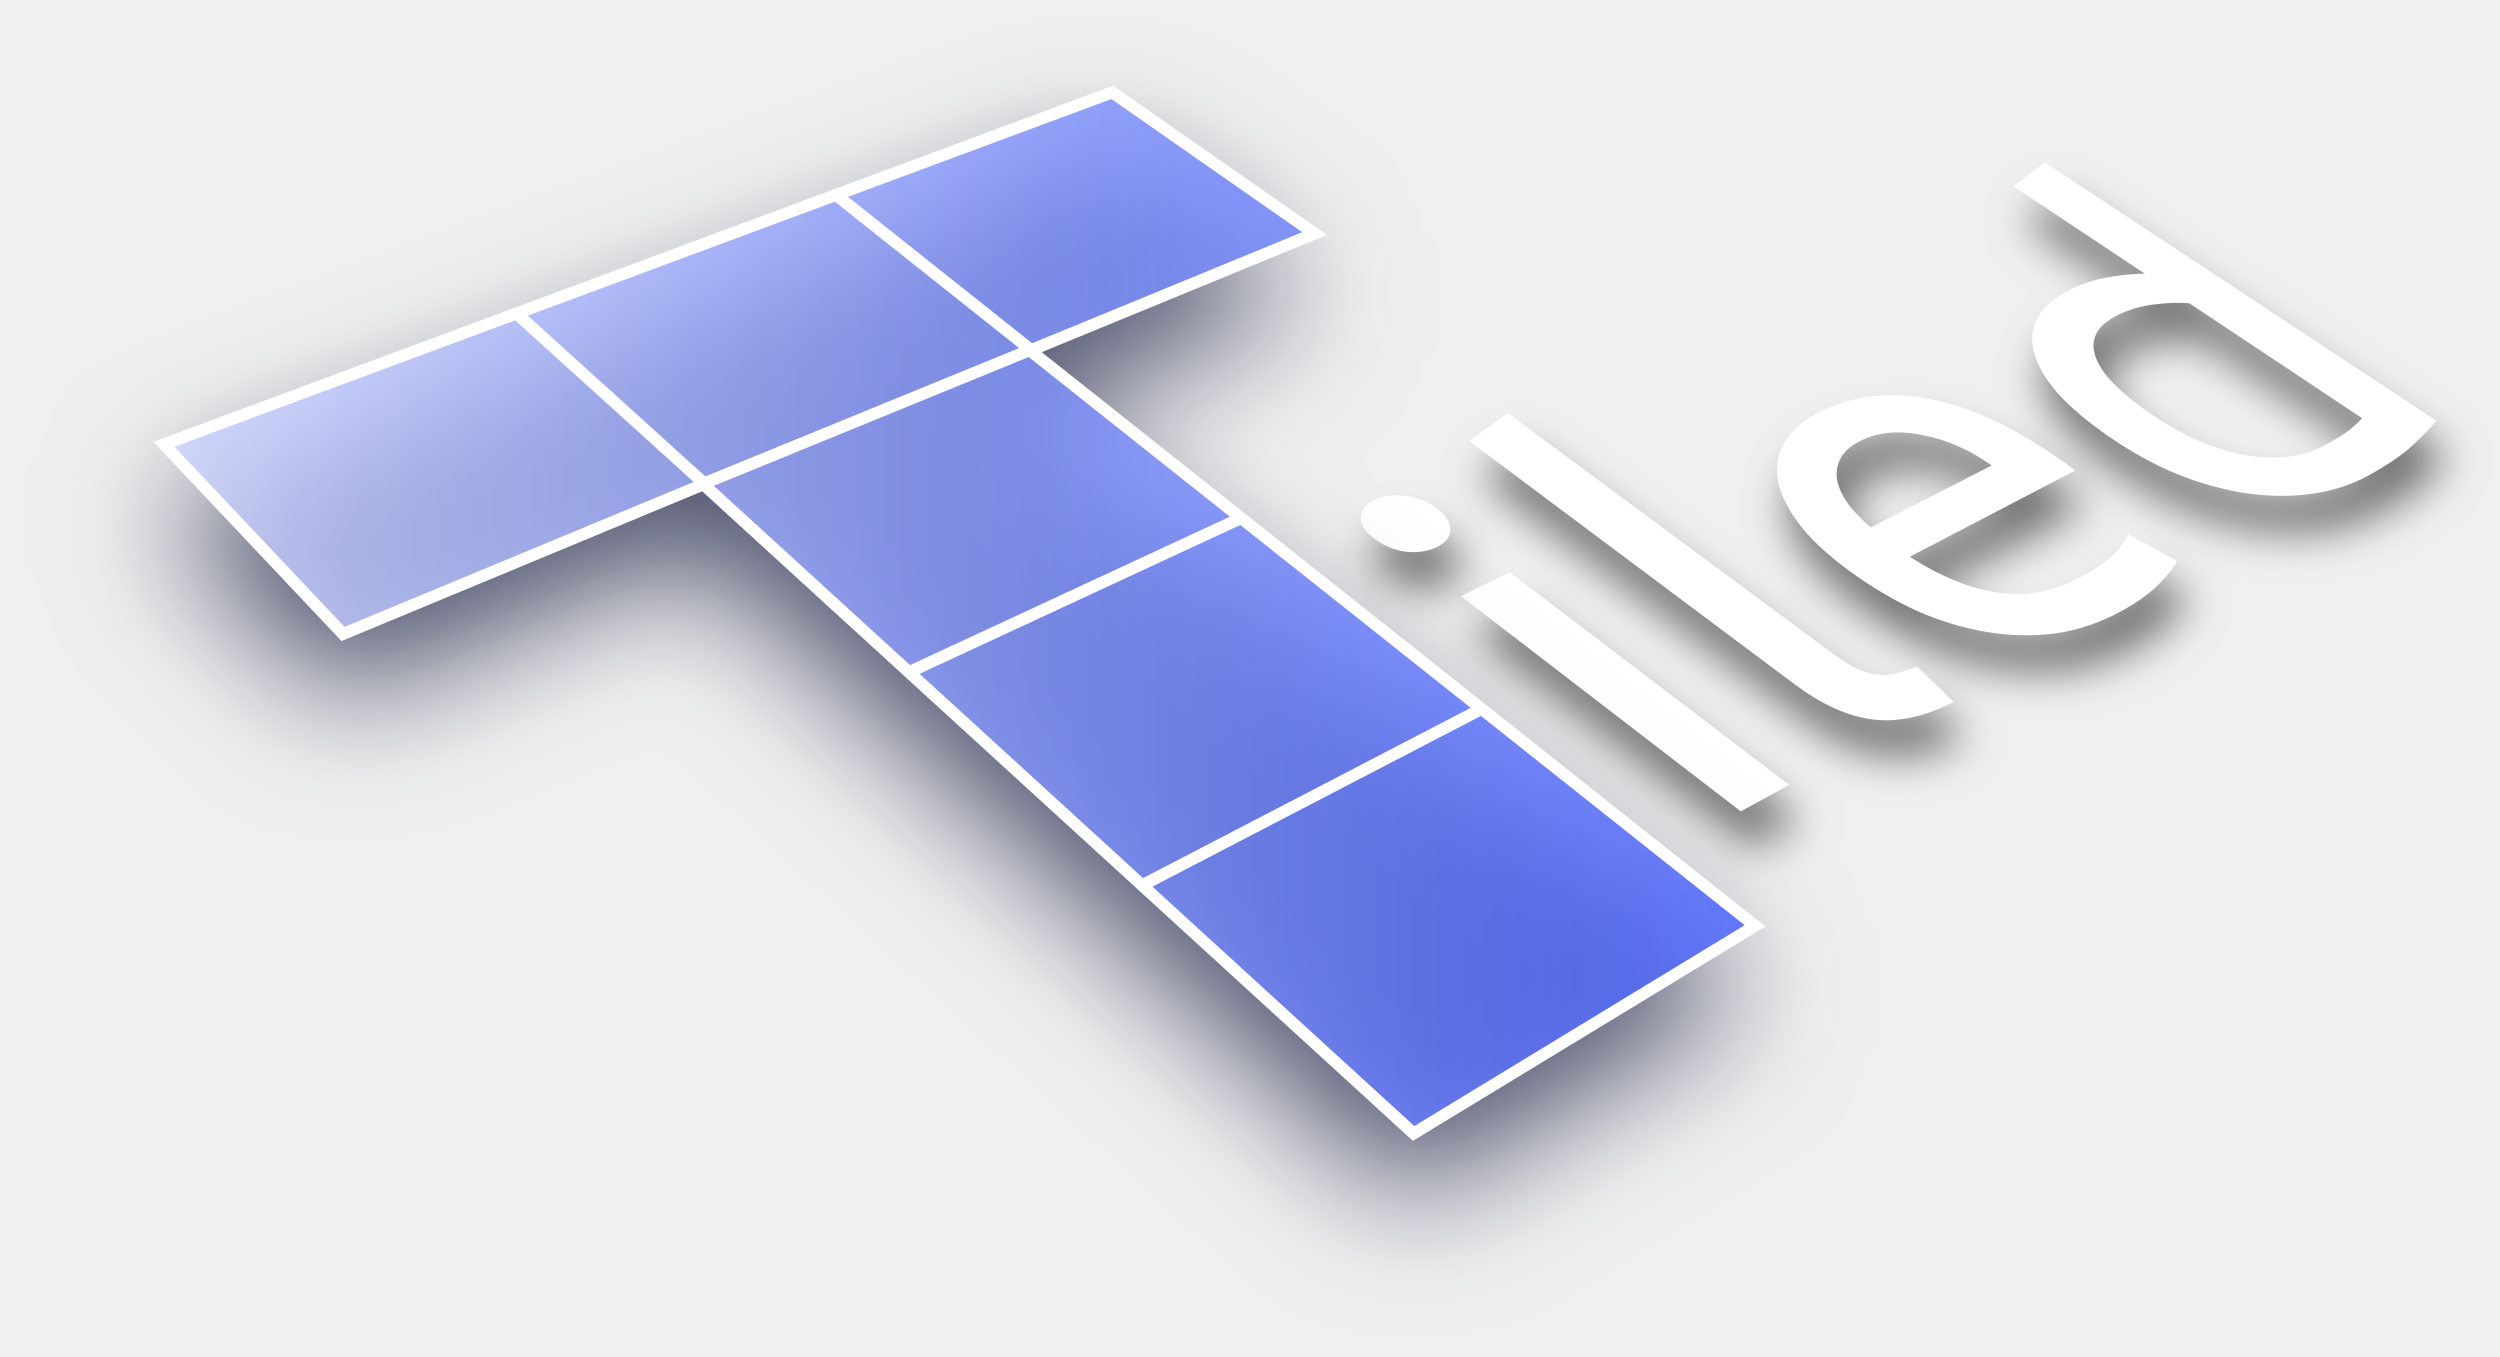
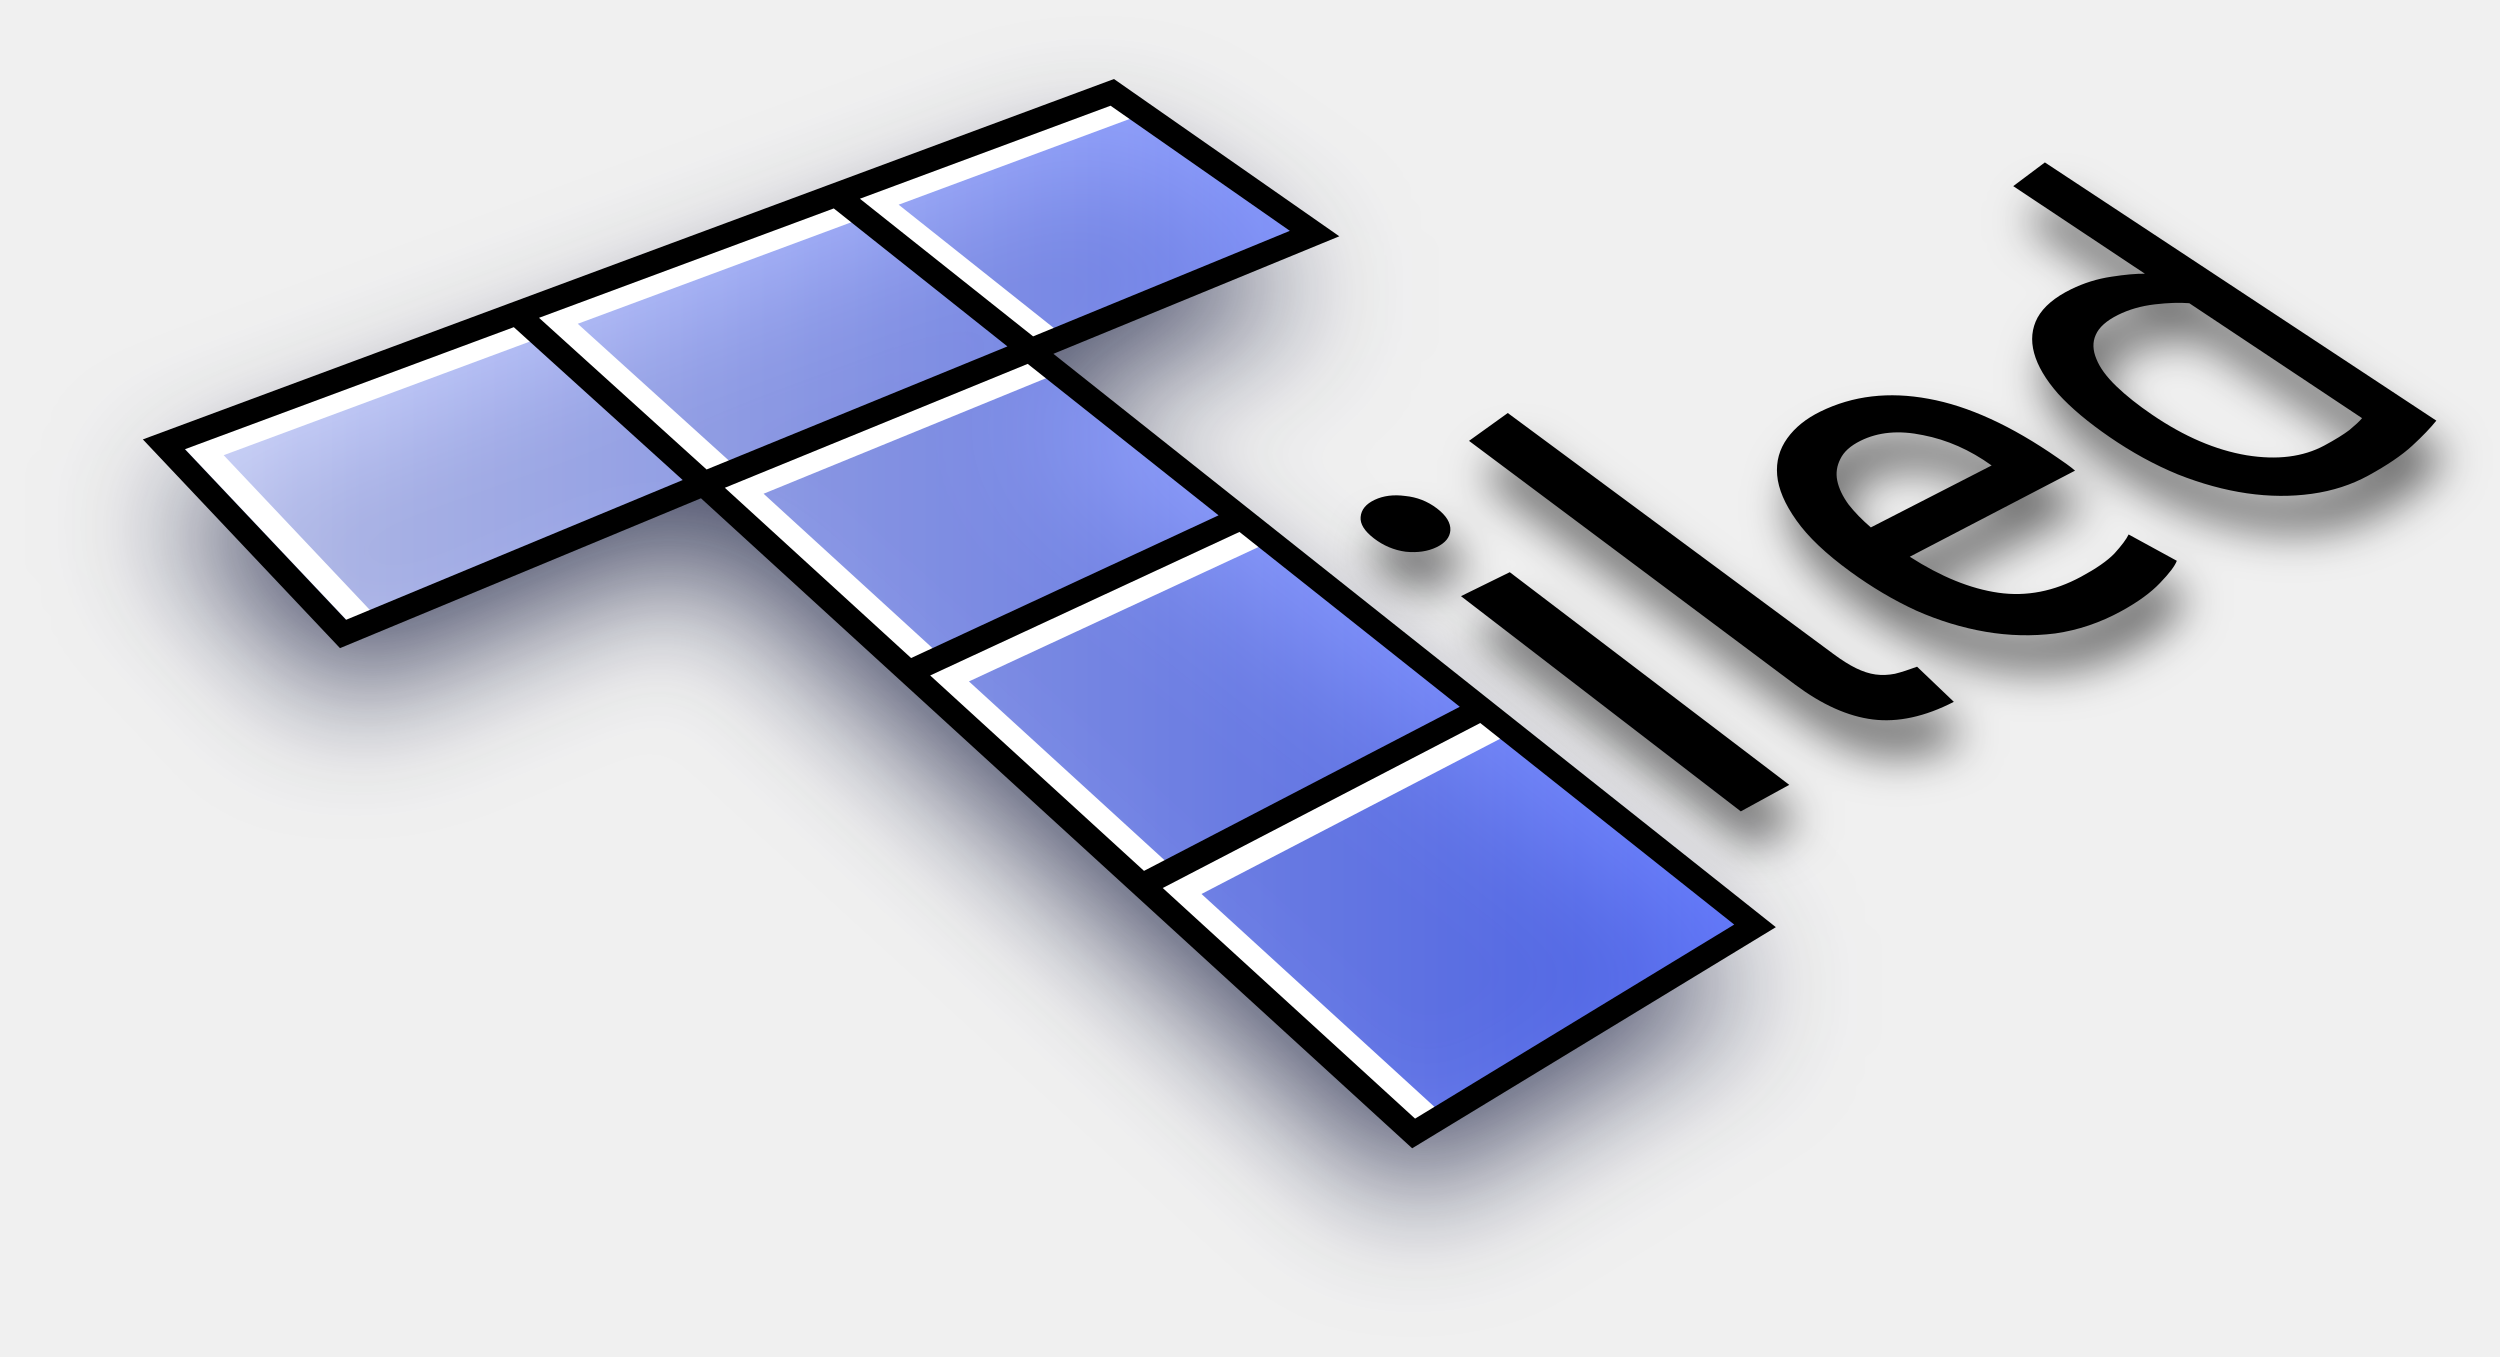
<svg xmlns="http://www.w3.org/2000/svg" xmlns:xlink="http://www.w3.org/1999/xlink" width="419.404" height="227.646" id="svg4288" version="1.1">
  <defs id="defs4290">
    <linearGradient y2="122.362" x2="301.226" y1="122.362" x1="34.293" gradientTransform="translate(158.5,399)" gradientUnits="userSpaceOnUse" id="linearGradient3882" xlink:href="#linearGradient4735" />
    <linearGradient id="linearGradient4735">
      <stop style="stop-color:#cdd5ff;stop-opacity:1;" offset="0" id="stop4737" />
      <stop style="stop-color:#445fff;stop-opacity:1;" offset="1" id="stop4739" />
    </linearGradient>
    <filter color-interpolation-filters="sRGB" height="1.303" y="-0.152" width="1.199" x="-0.099" id="filter3831">
      <feGaussianBlur id="feGaussianBlur3833" stdDeviation="11.04" />
    </filter>
    <filter id="filter5558-7" color-interpolation-filters="sRGB">
      <feGaussianBlur id="feGaussianBlur5560-7" stdDeviation="3.617" />
    </filter>
    <linearGradient y2="122.362" x2="301.226" y1="122.362" x1="34.293" gradientTransform="translate(170.5383,664.823)" gradientUnits="userSpaceOnUse" id="linearGradient3882-6" xlink:href="#linearGradient3770" />
    <linearGradient id="linearGradient3770">
      <stop id="stop3772" offset="0" style="stop-color:#e6e6e6;stop-opacity:1;" />
      <stop id="stop3774" offset="1" style="stop-color:#a1a1a1;stop-opacity:1;" />
    </linearGradient>
    <filter color-interpolation-filters="sRGB" height="1.303" y="-0.152" width="1.199" x="-0.099" id="filter3831-7">
      <feGaussianBlur id="feGaussianBlur3833-1" stdDeviation="11.04" />
    </filter>
+     <linearGradient y2="122.362" x2="301.226" y1="122.362" x1="34.293" gradientTransform="translate(705.6145,380.823)" gradientUnits="userSpaceOnUse" id="linearGradient3882-62" xlink:href="#linearGradient4735" />
+     <filter style="color-interpolation-filters:sRGB" height="1.303" y="-0.152" width="1.199" x="-0.099" id="filter3831-2">
+       <feGaussianBlur id="feGaussianBlur3833-7" stdDeviation="11.04" />
+     </filter>
+     <filter style="color-interpolation-filters:sRGB" id="filter5558-7-0">
+       <feGaussianBlur id="feGaussianBlur5560-7-9" stdDeviation="3.617" />
+     </filter>
+     <linearGradient xlink:href="#linearGradient4735" id="linearGradient936" gradientUnits="userSpaceOnUse" gradientTransform="translate(607.6145,380.823)" x1="34.293" y1="122.362" x2="301.226" y2="122.362" />
  </defs>
  <g id="layer1" transform="translate(-165.2979,-418.5392)">
    <path style="opacity:0;fill:none;stroke:#cfc7c7;stroke-width:0.813px;stroke-linecap:butt;stroke-linejoin:miter;stroke-opacity:1" d="m 457.214,556.172 -69.953,-53.887 121.089,-56.501 68.111,44.93 z" id="path5271-9" />
    <path id="path5536-4" d="m 420.248,493.827 c 0,0 -6.505,4.672 -6.505,4.672 0,0 54.684,40.878 54.684,40.878 4.529,3.386 8.892,5.342 13.069,5.861 4.175,0.519 8.73,-0.457 13.58,-2.958 0,0 -6.166,-5.893 -6.166,-5.893 -1.388,0.514 -2.64,0.922 -3.71,1.186 -1.133,0.219 -2.203,0.26 -3.251,0.12 -1.049,-0.14 -2.173,-0.51 -3.311,-1.07 -1.137,-0.559 -2.377,-1.345 -3.776,-2.38 0,0 -54.614,-40.414 -54.614,-40.414 0,0 0,0 0,0 m 90.103,-42.042 c 0,0 -5.31,3.978 -5.31,3.978 0,0 22.087,14.693 22.087,14.693 -1.433,-0.018 -3.298,0.142 -5.65,0.508 -2.309,0.343 -4.561,1.037 -6.733,2.101 -2.716,1.331 -4.606,2.918 -5.621,4.75 -0.971,1.819 -1.163,3.799 -0.58,5.949 0.587,2.163 1.926,4.44 4.035,6.837 2.171,2.386 5.062,4.801 8.598,7.235 3.732,2.569 7.533,4.66 11.475,6.285 3.942,1.562 7.812,2.625 11.596,3.174 3.783,0.549 7.403,0.568 10.883,0.085 3.468,-0.482 6.647,-1.507 9.504,-3.075 3.075,-1.688 5.537,-3.336 7.33,-4.982 1.783,-1.636 3.121,-3.051 4.056,-4.217 0,0 -65.671,-43.321 -65.671,-43.321 0,0 0,0 0,0 m -112.433,56.604 c -1.467,0.69 -2.257,1.647 -2.359,2.883 -0.1,1.17 0.635,2.353 2.223,3.576 1.592,1.227 3.383,1.986 5.357,2.251 1.975,0.193 3.699,-0.059 5.165,-0.766 1.462,-0.705 2.233,-1.652 2.308,-2.824 0.076,-1.24 -0.674,-2.482 -2.265,-3.691 -1.587,-1.205 -3.359,-1.883 -5.309,-2.076 -1.949,-0.263 -3.656,-0.042 -5.12,0.646 0,0 0,0 0,0 m 74.746,-14.793 c -2.369,1.161 -4.223,2.65 -5.53,4.471 -1.314,1.832 -1.892,3.881 -1.695,6.181 0.198,2.315 1.273,4.843 3.237,7.601 1.919,2.733 4.95,5.608 9.058,8.598 3.533,2.572 7.194,4.753 11.028,6.523 3.838,1.702 7.741,2.888 11.657,3.558 3.916,0.671 7.786,0.765 11.67,0.28 3.862,-0.556 7.563,-1.812 11.093,-3.75 2.785,-1.529 4.935,-3.093 6.466,-4.7 1.573,-1.627 2.527,-2.885 2.836,-3.739 0,0 -8.083,-4.418 -8.083,-4.418 -0.378,0.802 -1.183,1.864 -2.371,3.181 -1.203,1.252 -3.085,2.549 -5.614,3.913 -4.523,2.44 -9.13,3.355 -13.848,2.684 -4.72,-0.672 -9.699,-2.707 -14.882,-6.042 0,0 27.726,-14.444 27.726,-14.444 -0.425,-0.357 -0.874,-0.728 -1.408,-1.099 -0.592,-0.412 -1.071,-0.745 -1.426,-0.992 -7.88,-5.478 -15.107,-8.762 -21.725,-9.96 -6.675,-1.238 -12.701,-0.537 -18.188,2.152 0,0 6e-5,-2e-5 6e-5,-2e-5 m -60.272,30.956 c 0,0 46.945,36.106 46.945,36.106 0,0 8.128,-4.45 8.128,-4.45 0,0 -46.886,-35.677 -46.886,-35.677 0,0 -8.187,4.022 -8.187,4.022 0,0 0,0 0,0 m 67.001,-26.052 c 2.982,-1.485 6.467,-1.811 10.507,-0.963 4.034,0.782 7.867,2.466 11.518,5.091 0,0 -20.261,10.391 -20.261,10.391 -1.436,-1.232 -2.697,-2.507 -3.747,-3.853 -0.993,-1.368 -1.628,-2.697 -1.891,-3.992 -0.263,-1.29 -0.06,-2.492 0.514,-3.626 0.566,-1.198 1.679,-2.211 3.361,-3.048 0,0 0,0 0,0 m 43.225,-21.129 c 1.828,-0.911 3.902,-1.507 6.177,-1.772 2.27,-0.264 4.173,-0.321 5.783,-0.189 0,0 28.983,19.28 28.983,19.28 -0.417,0.513 -1.128,1.165 -2.112,1.985 -1,0.757 -2.392,1.621 -4.197,2.594 -3.582,1.932 -7.933,2.478 -13.055,1.648 -5.183,-0.871 -10.461,-3.126 -15.848,-6.799 -2.354,-1.605 -4.38,-3.204 -6.034,-4.8 -1.648,-1.59 -2.742,-3.095 -3.31,-4.526 -0.623,-1.465 -0.685,-2.833 -0.128,-4.061 0.547,-1.287 1.81,-2.397 3.741,-3.36 0,0 0,0 0,0" style="font-size:72px;font-style:normal;font-variant:normal;font-weight:normal;font-stretch:normal;line-height:125%;letter-spacing:0px;word-spacing:0px;opacity:0.549;fill:#000000;fill-opacity:1;stroke:none;filter:url(#filter5558-7);font-family:Ubuntu;-inkscape-font-specification:Ubuntu" />
-     <path style="font-size:72px;font-style:normal;font-variant:normal;font-weight:normal;font-stretch:normal;line-height:125%;letter-spacing:0px;word-spacing:0px;fill:#ffffff;fill-opacity:1;stroke:none;font-family:Ubuntu;-inkscape-font-specification:Ubuntu" d="m 418.248,487.827 c 0,0 -6.505,4.672 -6.505,4.672 0,0 54.684,40.878 54.684,40.878 4.529,3.386 8.892,5.342 13.069,5.861 4.175,0.519 8.73,-0.457 13.58,-2.958 0,0 -6.166,-5.893 -6.166,-5.893 -1.388,0.514 -2.64,0.922 -3.71,1.186 -1.133,0.219 -2.203,0.26 -3.251,0.12 -1.049,-0.14 -2.173,-0.51 -3.311,-1.07 -1.137,-0.559 -2.377,-1.345 -3.776,-2.38 0,0 -54.614,-40.414 -54.614,-40.414 0,0 0,0 0,0 m 90.103,-42.042 c 0,0 -5.31,3.978 -5.31,3.978 0,0 22.087,14.693 22.087,14.693 -1.433,-0.018 -3.298,0.142 -5.65,0.508 -2.309,0.343 -4.561,1.037 -6.733,2.101 -2.716,1.331 -4.606,2.918 -5.621,4.75 -0.971,1.819 -1.163,3.799 -0.58,5.949 0.587,2.163 1.926,4.44 4.035,6.837 2.171,2.386 5.062,4.801 8.598,7.235 3.732,2.569 7.533,4.66 11.475,6.285 3.942,1.562 7.812,2.625 11.596,3.174 3.783,0.549 7.403,0.568 10.883,0.085 3.468,-0.482 6.647,-1.507 9.504,-3.075 3.075,-1.688 5.537,-3.336 7.33,-4.982 1.783,-1.636 3.121,-3.051 4.056,-4.217 0,0 -65.671,-43.321 -65.671,-43.321 0,0 0,0 0,0 m -112.433,56.604 c -1.467,0.69 -2.257,1.647 -2.359,2.883 -0.1,1.17 0.635,2.353 2.223,3.576 1.592,1.227 3.383,1.986 5.357,2.251 1.975,0.193 3.699,-0.059 5.165,-0.766 1.462,-0.705 2.233,-1.652 2.308,-2.824 0.076,-1.24 -0.674,-2.482 -2.265,-3.691 -1.587,-1.205 -3.359,-1.883 -5.309,-2.076 -1.949,-0.263 -3.656,-0.042 -5.12,0.646 0,0 0,0 0,0 m 74.746,-14.793 c -2.369,1.161 -4.223,2.65 -5.53,4.471 -1.314,1.832 -1.892,3.881 -1.695,6.181 0.198,2.315 1.273,4.843 3.237,7.601 1.919,2.733 4.95,5.608 9.058,8.598 3.533,2.572 7.194,4.753 11.028,6.523 3.838,1.702 7.741,2.888 11.657,3.558 3.916,0.671 7.786,0.765 11.67,0.28 3.862,-0.556 7.563,-1.812 11.093,-3.75 2.785,-1.529 4.935,-3.093 6.466,-4.7 1.573,-1.627 2.527,-2.885 2.836,-3.739 0,0 -8.083,-4.418 -8.083,-4.418 -0.378,0.802 -1.183,1.864 -2.371,3.181 -1.203,1.252 -3.085,2.549 -5.614,3.913 -4.523,2.44 -9.13,3.355 -13.848,2.684 -4.72,-0.672 -9.699,-2.707 -14.882,-6.042 0,0 27.726,-14.444 27.726,-14.444 -0.425,-0.357 -0.874,-0.728 -1.408,-1.099 -0.592,-0.412 -1.071,-0.745 -1.426,-0.992 -7.88,-5.478 -15.107,-8.762 -21.725,-9.96 -6.675,-1.238 -12.701,-0.537 -18.188,2.152 0,0 6e-5,-2e-5 6e-5,-2e-5 m -60.272,30.956 c 0,0 46.945,36.106 46.945,36.106 0,0 8.128,-4.45 8.128,-4.45 0,0 -46.886,-35.677 -46.886,-35.677 0,0 -8.187,4.022 -8.187,4.022 0,0 0,0 0,0 m 67.001,-26.052 c 2.982,-1.485 6.467,-1.811 10.507,-0.963 4.034,0.782 7.867,2.466 11.518,5.091 0,0 -20.261,10.391 -20.261,10.391 -1.436,-1.232 -2.697,-2.507 -3.747,-3.853 -0.993,-1.368 -1.628,-2.697 -1.891,-3.992 -0.263,-1.29 -0.06,-2.492 0.514,-3.626 0.566,-1.198 1.679,-2.211 3.361,-3.048 0,0 0,0 0,0 m 43.225,-21.129 c 1.828,-0.911 3.902,-1.507 6.177,-1.772 2.27,-0.264 4.173,-0.321 5.783,-0.189 0,0 28.983,19.28 28.983,19.28 -0.417,0.513 -1.128,1.165 -2.112,1.985 -1,0.757 -2.392,1.621 -4.197,2.594 -3.582,1.932 -7.933,2.478 -13.055,1.648 -5.183,-0.871 -10.461,-3.126 -15.848,-6.799 -2.354,-1.605 -4.38,-3.204 -6.034,-4.8 -1.648,-1.59 -2.742,-3.095 -3.31,-4.526 -0.623,-1.465 -0.685,-2.833 -0.128,-4.061 0.547,-1.287 1.81,-2.397 3.741,-3.36 0,0 0,0 0,0" id="path5182-7" />
+     <path style="font-size:72px;font-style:normal;font-variant:normal;font-weight:normal;font-stretch:normal;line-height:125%;letter-spacing:0px;word-spacing:0px;fill:#000000;fill-opacity:1;stroke:none;font-family:Ubuntu;-inkscape-font-specification:Ubuntu" d="m 418.248,487.827 c 0,0 -6.505,4.672 -6.505,4.672 0,0 54.684,40.878 54.684,40.878 4.529,3.386 8.892,5.342 13.069,5.861 4.175,0.519 8.73,-0.457 13.58,-2.958 0,0 -6.166,-5.893 -6.166,-5.893 -1.388,0.514 -2.64,0.922 -3.71,1.186 -1.133,0.219 -2.203,0.26 -3.251,0.12 -1.049,-0.14 -2.173,-0.51 -3.311,-1.07 -1.137,-0.559 -2.377,-1.345 -3.776,-2.38 0,0 -54.614,-40.414 -54.614,-40.414 0,0 0,0 0,0 m 90.103,-42.042 c 0,0 -5.31,3.978 -5.31,3.978 0,0 22.087,14.693 22.087,14.693 -1.433,-0.018 -3.298,0.142 -5.65,0.508 -2.309,0.343 -4.561,1.037 -6.733,2.101 -2.716,1.331 -4.606,2.918 -5.621,4.75 -0.971,1.819 -1.163,3.799 -0.58,5.949 0.587,2.163 1.926,4.44 4.035,6.837 2.171,2.386 5.062,4.801 8.598,7.235 3.732,2.569 7.533,4.66 11.475,6.285 3.942,1.562 7.812,2.625 11.596,3.174 3.783,0.549 7.403,0.568 10.883,0.085 3.468,-0.482 6.647,-1.507 9.504,-3.075 3.075,-1.688 5.537,-3.336 7.33,-4.982 1.783,-1.636 3.121,-3.051 4.056,-4.217 0,0 -65.671,-43.321 -65.671,-43.321 0,0 0,0 0,0 m -112.433,56.604 c -1.467,0.69 -2.257,1.647 -2.359,2.883 -0.1,1.17 0.635,2.353 2.223,3.576 1.592,1.227 3.383,1.986 5.357,2.251 1.975,0.193 3.699,-0.059 5.165,-0.766 1.462,-0.705 2.233,-1.652 2.308,-2.824 0.076,-1.24 -0.674,-2.482 -2.265,-3.691 -1.587,-1.205 -3.359,-1.883 -5.309,-2.076 -1.949,-0.263 -3.656,-0.042 -5.12,0.646 0,0 0,0 0,0 m 74.746,-14.793 c -2.369,1.161 -4.223,2.65 -5.53,4.471 -1.314,1.832 -1.892,3.881 -1.695,6.181 0.198,2.315 1.273,4.843 3.237,7.601 1.919,2.733 4.95,5.608 9.058,8.598 3.533,2.572 7.194,4.753 11.028,6.523 3.838,1.702 7.741,2.888 11.657,3.558 3.916,0.671 7.786,0.765 11.67,0.28 3.862,-0.556 7.563,-1.812 11.093,-3.75 2.785,-1.529 4.935,-3.093 6.466,-4.7 1.573,-1.627 2.527,-2.885 2.836,-3.739 0,0 -8.083,-4.418 -8.083,-4.418 -0.378,0.802 -1.183,1.864 -2.371,3.181 -1.203,1.252 -3.085,2.549 -5.614,3.913 -4.523,2.44 -9.13,3.355 -13.848,2.684 -4.72,-0.672 -9.699,-2.707 -14.882,-6.042 0,0 27.726,-14.444 27.726,-14.444 -0.425,-0.357 -0.874,-0.728 -1.408,-1.099 -0.592,-0.412 -1.071,-0.745 -1.426,-0.992 -7.88,-5.478 -15.107,-8.762 -21.725,-9.96 -6.675,-1.238 -12.701,-0.537 -18.188,2.152 0,0 6e-5,-2e-5 6e-5,-2e-5 m -60.272,30.956 c 0,0 46.945,36.106 46.945,36.106 0,0 8.128,-4.45 8.128,-4.45 0,0 -46.886,-35.677 -46.886,-35.677 0,0 -8.187,4.022 -8.187,4.022 0,0 0,0 0,0 m 67.001,-26.052 c 2.982,-1.485 6.467,-1.811 10.507,-0.963 4.034,0.782 7.867,2.466 11.518,5.091 0,0 -20.261,10.391 -20.261,10.391 -1.436,-1.232 -2.697,-2.507 -3.747,-3.853 -0.993,-1.368 -1.628,-2.697 -1.891,-3.992 -0.263,-1.29 -0.06,-2.492 0.514,-3.626 0.566,-1.198 1.679,-2.211 3.361,-3.048 0,0 0,0 0,0 m 43.225,-21.129 c 1.828,-0.911 3.902,-1.507 6.177,-1.772 2.27,-0.264 4.173,-0.321 5.783,-0.189 0,0 28.983,19.28 28.983,19.28 -0.417,0.513 -1.128,1.165 -2.112,1.985 -1,0.757 -2.392,1.621 -4.197,2.594 -3.582,1.932 -7.933,2.478 -13.055,1.648 -5.183,-0.871 -10.461,-3.126 -15.848,-6.799 -2.354,-1.605 -4.38,-3.204 -6.034,-4.8 -1.648,-1.59 -2.742,-3.095 -3.31,-4.526 -0.623,-1.465 -0.685,-2.833 -0.128,-4.061 0.547,-1.287 1.81,-2.397 3.741,-3.36 0,0 0,0 0,0" id="path5182-7" />
    <path id="path4523" style="opacity:0.7;fill:#0d1339;fill-opacity:1;stroke:none;filter:url(#filter3831)" d="m 356.034,577.989 57,-29.625 m -96.375,-6 55.75,-25.875 m -90.25,-5.75 55,-22.5 m 0.25,0.125 -32.875,-26.125 m -53.75,19.75 31.625,28.625 m -90.616,-6.537 159.099,-59.043 33.941,23.688 -47.73,19.622 121.622,96.52 -57.276,34.825 -119.147,-108.894 -60.458,25.102 z" />
    <path d="m 357.034,566.989 57,-29.625 m -96.375,-6 55.75,-25.875 m -90.25,-5.75 55,-22.5 m 0.25,0.125 -32.875,-26.125 m -53.75,19.75 31.625,28.625 m -90.616,-6.537 159.099,-59.043 33.941,23.688 -47.73,19.622 121.622,96.52 -57.276,34.825 -119.147,-108.894 -60.458,25.102 z" style="opacity:0.8;fill:url(#linearGradient3882);fill-opacity:1;stroke:none" id="path4519" />
-     <path id="path4640" style="fill:none;stroke:#ffffff;stroke-width:2;stroke-linecap:butt;stroke-linejoin:miter;stroke-miterlimit:4;stroke-opacity:1;stroke-dasharray:none" d="m 357.034,566.989 57,-29.625 m -96.375,-6 55.75,-25.875 m -90.25,-5.75 55,-22.5 m 0.25,0.125 -32.875,-26.125 m -53.75,19.75 31.625,28.625 m -90.616,-6.537 159.099,-59.043 33.941,23.688 -47.73,19.622 121.622,96.52 -57.276,34.825 -119.147,-108.894 -60.458,25.102 z" />
+     <path style="color:#000000;font-style:normal;font-variant:normal;font-weight:normal;font-stretch:normal;font-size:medium;line-height:normal;font-family:sans-serif;font-variant-ligatures:normal;font-variant-position:normal;font-variant-caps:normal;font-variant-numeric:normal;font-variant-alternates:normal;font-feature-settings:normal;text-indent:0;text-align:start;text-decoration:none;text-decoration-line:none;text-decoration-style:solid;text-decoration-color:#000000;letter-spacing:normal;word-spacing:normal;text-transform:none;writing-mode:lr-tb;direction:ltr;text-orientation:mixed;dominant-baseline:auto;baseline-shift:baseline;text-anchor:start;white-space:normal;shape-padding:0;clip-rule:nonzero;display:inline;overflow:visible;visibility:visible;opacity:1;isolation:auto;mix-blend-mode:normal;color-interpolation:sRGB;color-interpolation-filters:linearRGB;solid-color:#000000;solid-opacity:1;vector-effect:none;fill:#ffffff;fill-opacity:1;fill-rule:nonzero;stroke:none;stroke-width:4;stroke-linecap:butt;stroke-linejoin:miter;stroke-miterlimit:4;stroke-dasharray:none;stroke-dashoffset:0;stroke-opacity:1;color-rendering:auto;image-rendering:auto;shape-rendering:auto;text-rendering:auto;enable-background:accumulate" d="M 187.789 16.33 L 30.465 74.715 L 32.541 76.912 L 59.562 105.523 L 63.514 103.883 L 37.523 76.363 L 92.695 55.887 L 119.791 80.412 L 121.029 81.533 L 119.158 82.311 L 122.418 85.289 L 124.096 84.592 L 238.619 189.26 L 242.18 187.094 L 201.564 149.975 L 253.605 122.928 L 250.172 120.203 L 198.42 147.1 L 162.551 114.316 L 213.158 90.828 L 209.652 88.047 L 159.35 111.393 L 128.1 82.83 L 177.576 62.59 L 173.984 59.738 L 125.037 79.764 L 123.896 78.732 L 96.926 54.318 L 146.373 35.967 L 174.324 58.18 L 178.562 56.438 L 150.756 34.34 L 191.779 19.115 L 187.789 16.33 z " transform="translate(165.2979,418.5392)" id="path4640-6" />
+     <path id="path4640" style="fill:none;stroke:#000000;stroke-width:4;stroke-linecap:butt;stroke-linejoin:miter;stroke-miterlimit:4;stroke-opacity:1;stroke-dasharray:none" d="m 357.034,566.989 57,-29.625 m -96.375,-6 55.75,-25.875 m -90.25,-5.75 55,-22.5 m 0.25,0.125 -32.875,-26.125 m -53.75,19.75 31.625,28.625 m -90.616,-6.537 159.099,-59.043 33.941,23.688 -47.73,19.622 121.622,96.52 -57.276,34.825 -119.147,-108.894 -60.458,25.102 z" />
    <path id="path4523-7" style="opacity:0.7;fill:#232323;fill-opacity:1;stroke:none;filter:url(#filter3831-7)" d="m 368.072,843.812 57,-29.625 m -96.375,-6 55.75,-25.875 m -90.25,-5.75 55,-22.5 m 0.25,0.125 -32.875,-26.125 m -53.75,19.75 31.625,28.625 m -90.616,-6.537 159.099,-59.043 33.941,23.688 -47.73,19.622 121.622,96.52 -57.276,34.825 -119.147,-108.894 -60.458,25.102 z" />
    <path d="m 369.072,832.812 57,-29.625 m -96.375,-6 55.75,-25.875 m -90.25,-5.75 55,-22.5 m 0.25,0.125 -32.875,-26.125 m -53.75,19.75 31.625,28.625 m -90.616,-6.537 159.099,-59.043 33.941,23.688 -47.73,19.622 121.622,96.52 -57.276,34.825 -119.147,-108.894 -60.458,25.102 z" style="opacity:0.8;fill:url(#linearGradient3882-6);fill-opacity:1;stroke:none" id="path4519-6" />
-     <path style="font-size:medium;font-style:normal;font-variant:normal;font-weight:normal;font-stretch:normal;text-indent:0;text-align:start;text-decoration:none;line-height:normal;letter-spacing:normal;word-spacing:normal;text-transform:none;direction:ltr;block-progression:tb;writing-mode:lr-tb;text-anchor:start;baseline-shift:baseline;color:#000000;fill:#ffffff;fill-opacity:1;stroke:#000000;stroke-width:1;stroke-miterlimit:4;stroke-opacity:1;stroke-dasharray:none;marker:none;visibility:visible;display:inline;overflow:visible;enable-background:accumulate;font-family:Sans;-inkscape-font-specification:Sans" d="m 364.226,697.604 -1,0.375 -159.094,59.031 -2.844,1.062 2.094,2.188 30.062,31.844 0.938,1 1.281,-0.531 59.281,-24.625 118.188,108.031 1.125,1.031 1.281,-0.781 57.25,-34.844 2.469,-1.469 -2.25,-1.781 -118.969,-94.406 44.594,-18.344 3.375,-1.375 -3,-2.094 -33.938,-23.688 -0.844,-0.625 z m -0.594,4.5 30.062,21 -43.062,17.688 -29.062,-23.094 42.062,-15.594 z m -46.438,17.219 29.125,23.156 -50.438,20.625 -28.125,-25.438 49.438,-18.344 z m -53.656,19.906 28.312,25.656 -56.438,23.469 -27.062,-28.625 55.188,-20.5 z m 86.219,6.188 32.031,25.406 -51.594,23.938 -31.25,-28.562 50.812,-20.781 z m 35.531,28.188 36.938,29.344 -52.969,27.531 -35.844,-32.781 51.875,-24.094 z m 40.375,32.062 42.594,33.812 -53.531,32.531 -42.312,-38.688 53.25,-27.656 z" id="path4640" />
+     <path style="font-size:medium;font-style:normal;font-variant:normal;font-weight:normal;font-stretch:normal;text-indent:0;text-align:start;text-decoration:none;line-height:normal;letter-spacing:normal;word-spacing:normal;text-transform:none;direction:ltr;block-progression:tb;writing-mode:lr-tb;text-anchor:start;baseline-shift:baseline;color:#000000;fill:#ffffff;fill-opacity:1;stroke:#000000;stroke-width:1;stroke-miterlimit:4;stroke-opacity:1;stroke-dasharray:none;marker:none;visibility:visible;display:inline;overflow:visible;enable-background:accumulate;font-family:Sans;-inkscape-font-specification:Sans" d="m 364.226,697.604 -1,0.375 -159.094,59.031 -2.844,1.062 2.094,2.188 30.062,31.844 0.938,1 1.281,-0.531 59.281,-24.625 118.188,108.031 1.125,1.031 1.281,-0.781 57.25,-34.844 2.469,-1.469 -2.25,-1.781 -118.969,-94.406 44.594,-18.344 3.375,-1.375 -3,-2.094 -33.938,-23.688 -0.844,-0.625 z m -0.594,4.5 30.062,21 -43.062,17.688 -29.062,-23.094 42.062,-15.594 z m -46.438,17.219 29.125,23.156 -50.438,20.625 -28.125,-25.438 49.438,-18.344 z m -53.656,19.906 28.312,25.656 -56.438,23.469 -27.062,-28.625 55.188,-20.5 z m 86.219,6.188 32.031,25.406 -51.594,23.938 -31.25,-28.562 50.812,-20.781 z m 35.531,28.188 36.938,29.344 -52.969,27.531 -35.844,-32.781 51.875,-24.094 z m 40.375,32.062 42.594,33.812 -53.531,32.531 -42.312,-38.688 53.25,-27.656 z" id="path27" />
+     <path style="opacity:0;fill:none;stroke:#cfc7c7;stroke-width:0.813px;stroke-linecap:butt;stroke-linejoin:miter;stroke-opacity:1" d="m 906.329,537.995 -69.953,-53.887 121.089,-56.501 68.111,44.93 z" id="path5271-9-3" />
+     <path id="path5536-4-6" d="m 869.362,475.65 c 0,0 -6.505,4.672 -6.505,4.672 0,0 54.683,40.878 54.683,40.878 4.529,3.386 8.892,5.342 13.069,5.861 4.175,0.519 8.73,-0.457 13.58,-2.958 0,0 -6.166,-5.893 -6.166,-5.893 -1.388,0.514 -2.64,0.922 -3.71,1.186 -1.133,0.219 -2.203,0.26 -3.252,0.12 -1.049,-0.14 -2.172,-0.51 -3.311,-1.07 -1.137,-0.559 -2.377,-1.345 -3.776,-2.38 0,0 -54.614,-40.414 -54.614,-40.414 0,0 0,0 0,0 M 959.465,433.607 c 0,0 -5.31,3.978 -5.31,3.978 0,0 22.087,14.693 22.087,14.693 -1.433,-0.018 -3.298,0.142 -5.65,0.508 -2.309,0.343 -4.561,1.037 -6.733,2.101 -2.716,1.331 -4.606,2.918 -5.621,4.75 -0.971,1.819 -1.163,3.799 -0.58,5.949 0.587,2.163 1.926,4.44 4.035,6.837 2.171,2.386 5.062,4.801 8.598,7.235 3.732,2.569 7.533,4.66 11.476,6.285 3.942,1.562 7.812,2.625 11.596,3.174 3.783,0.549 7.404,0.568 10.883,0.085 3.468,-0.482 6.647,-1.507 9.504,-3.075 3.075,-1.688 5.537,-3.336 7.33,-4.982 1.783,-1.636 3.121,-3.051 4.056,-4.217 0,0 -65.671,-43.321 -65.671,-43.321 0,0 0,0 0,0 m -112.433,56.604 c -1.467,0.69 -2.257,1.647 -2.359,2.883 -0.1,1.17 0.635,2.353 2.223,3.576 1.592,1.227 3.383,1.986 5.357,2.251 1.975,0.193 3.699,-0.059 5.165,-0.766 1.462,-0.705 2.233,-1.652 2.308,-2.824 0.076,-1.24 -0.674,-2.482 -2.265,-3.691 -1.587,-1.205 -3.359,-1.883 -5.309,-2.076 -1.949,-0.263 -3.656,-0.042 -5.12,0.646 0,0 0,0 0,0 M 921.778,475.419 c -2.369,1.161 -4.223,2.65 -5.53,4.471 -1.314,1.832 -1.892,3.881 -1.695,6.181 0.198,2.315 1.273,4.843 3.237,7.601 1.919,2.733 4.95,5.608 9.058,8.598 3.533,2.572 7.194,4.753 11.028,6.523 3.838,1.702 7.741,2.888 11.657,3.558 3.916,0.671 7.786,0.765 11.67,0.28 3.862,-0.556 7.564,-1.812 11.093,-3.75 2.785,-1.529 4.935,-3.093 6.466,-4.7 1.573,-1.627 2.527,-2.885 2.836,-3.739 0,0 -8.084,-4.418 -8.084,-4.418 -0.378,0.802 -1.183,1.864 -2.371,3.181 -1.203,1.252 -3.085,2.549 -5.614,3.913 -4.523,2.44 -9.13,3.355 -13.848,2.684 -4.72,-0.672 -9.699,-2.707 -14.882,-6.042 0,0 27.726,-14.444 27.726,-14.444 -0.424,-0.357 -0.874,-0.728 -1.408,-1.099 -0.592,-0.412 -1.071,-0.745 -1.426,-0.992 -7.88,-5.478 -15.107,-8.762 -21.726,-9.96 -6.675,-1.238 -12.701,-0.537 -18.188,2.152 0,0 10e-5,-2e-5 10e-5,-2e-5 m -60.272,30.956 c 0,0 46.945,36.106 46.945,36.106 0,0 8.128,-4.45 8.128,-4.45 0,0 -46.886,-35.677 -46.886,-35.677 0,0 -8.187,4.022 -8.187,4.022 0,0 0,0 0,0 M 928.507,480.322 c 2.982,-1.485 6.467,-1.811 10.507,-0.963 4.034,0.782 7.867,2.466 11.518,5.091 0,0 -20.261,10.391 -20.261,10.391 -1.436,-1.232 -2.697,-2.507 -3.747,-3.853 -0.993,-1.368 -1.628,-2.697 -1.891,-3.992 -0.263,-1.29 -0.06,-2.492 0.514,-3.626 0.567,-1.198 1.679,-2.211 3.361,-3.048 0,0 0,0 0,0 m 43.225,-21.129 c 1.828,-0.911 3.902,-1.507 6.177,-1.772 2.27,-0.264 4.173,-0.321 5.782,-0.189 0,0 28.983,19.28 28.983,19.28 -0.417,0.513 -1.128,1.165 -2.112,1.985 -1,0.757 -2.392,1.621 -4.197,2.594 -3.582,1.932 -7.933,2.478 -13.055,1.648 -5.183,-0.871 -10.461,-3.126 -15.848,-6.799 -2.354,-1.605 -4.38,-3.204 -6.034,-4.8 -1.648,-1.59 -2.742,-3.095 -3.31,-4.526 -0.623,-1.465 -0.685,-2.833 -0.128,-4.061 0.547,-1.287 1.81,-2.397 3.741,-3.36 0,0 0,0 0,0" style="font-style:normal;font-variant:normal;font-weight:normal;font-stretch:normal;font-size:72px;line-height:125%;font-family:Ubuntu;-inkscape-font-specification:Ubuntu;letter-spacing:0px;word-spacing:0px;opacity:0.549;fill:#000000;fill-opacity:1;stroke:none;filter:url(#filter5558-7-0)" />
+     <path style="font-style:normal;font-variant:normal;font-weight:normal;font-stretch:normal;font-size:72px;line-height:125%;font-family:Ubuntu;-inkscape-font-specification:Ubuntu;letter-spacing:0px;word-spacing:0px;fill:#ffffff;fill-opacity:1;stroke:none" d="m 867.362,469.65 c 0,0 -6.505,4.672 -6.505,4.672 0,0 54.683,40.878 54.683,40.878 4.529,3.386 8.892,5.342 13.069,5.861 4.175,0.519 8.73,-0.457 13.58,-2.958 0,0 -6.166,-5.893 -6.166,-5.893 -1.388,0.514 -2.64,0.922 -3.71,1.186 -1.133,0.219 -2.203,0.26 -3.252,0.12 -1.049,-0.14 -2.172,-0.51 -3.311,-1.07 -1.137,-0.559 -2.377,-1.345 -3.776,-2.38 0,0 -54.614,-40.414 -54.614,-40.414 0,0 0,0 0,0 M 957.465,427.607 c 0,0 -5.31,3.978 -5.31,3.978 0,0 22.087,14.693 22.087,14.693 -1.433,-0.018 -3.298,0.142 -5.65,0.508 -2.309,0.343 -4.561,1.037 -6.733,2.101 -2.716,1.331 -4.606,2.918 -5.621,4.75 -0.971,1.819 -1.163,3.799 -0.58,5.949 0.587,2.163 1.926,4.44 4.035,6.837 2.171,2.386 5.062,4.801 8.598,7.235 3.732,2.569 7.533,4.66 11.476,6.285 3.942,1.562 7.812,2.625 11.596,3.174 3.783,0.549 7.404,0.568 10.883,0.085 3.468,-0.482 6.647,-1.507 9.504,-3.075 3.075,-1.688 5.537,-3.336 7.33,-4.982 1.783,-1.636 3.121,-3.051 4.056,-4.217 0,0 -65.671,-43.321 -65.671,-43.321 0,0 0,0 0,0 m -112.433,56.604 c -1.467,0.69 -2.257,1.647 -2.359,2.883 -0.1,1.17 0.635,2.353 2.223,3.576 1.592,1.227 3.383,1.986 5.357,2.251 1.975,0.193 3.699,-0.059 5.165,-0.766 1.462,-0.705 2.233,-1.652 2.308,-2.824 0.076,-1.24 -0.674,-2.482 -2.265,-3.691 -1.587,-1.205 -3.359,-1.883 -5.309,-2.076 -1.949,-0.263 -3.656,-0.042 -5.12,0.646 0,0 0,0 0,0 M 919.778,469.419 c -2.369,1.161 -4.223,2.65 -5.53,4.471 -1.314,1.832 -1.892,3.881 -1.695,6.181 0.198,2.315 1.273,4.843 3.237,7.601 1.919,2.733 4.95,5.608 9.058,8.598 3.533,2.572 7.194,4.753 11.028,6.523 3.838,1.702 7.741,2.888 11.657,3.558 3.916,0.671 7.786,0.765 11.67,0.28 3.862,-0.556 7.564,-1.812 11.093,-3.75 2.785,-1.529 4.935,-3.093 6.466,-4.7 1.573,-1.627 2.527,-2.885 2.836,-3.739 0,0 -8.084,-4.418 -8.084,-4.418 -0.378,0.802 -1.183,1.864 -2.371,3.181 -1.203,1.252 -3.085,2.549 -5.614,3.913 -4.523,2.44 -9.13,3.355 -13.848,2.684 -4.72,-0.672 -9.699,-2.707 -14.882,-6.042 0,0 27.726,-14.444 27.726,-14.444 -0.424,-0.357 -0.874,-0.728 -1.408,-1.099 -0.592,-0.412 -1.071,-0.745 -1.426,-0.992 -7.88,-5.478 -15.107,-8.762 -21.726,-9.96 -6.675,-1.238 -12.701,-0.537 -18.188,2.152 0,0 10e-5,-2e-5 10e-5,-2e-5 m -60.272,30.956 c 0,0 46.945,36.106 46.945,36.106 0,0 8.128,-4.45 8.128,-4.45 0,0 -46.886,-35.677 -46.886,-35.677 0,0 -8.187,4.022 -8.187,4.022 0,0 0,0 0,0 M 926.507,474.322 c 2.982,-1.485 6.467,-1.811 10.507,-0.963 4.034,0.782 7.867,2.466 11.518,5.091 0,0 -20.261,10.391 -20.261,10.391 -1.436,-1.232 -2.697,-2.507 -3.747,-3.853 -0.993,-1.368 -1.628,-2.697 -1.891,-3.992 -0.263,-1.29 -0.06,-2.492 0.514,-3.626 0.567,-1.198 1.679,-2.211 3.361,-3.048 0,0 0,0 0,0 m 43.225,-21.129 c 1.828,-0.911 3.902,-1.507 6.177,-1.772 2.27,-0.264 4.173,-0.321 5.782,-0.189 0,0 28.983,19.28 28.983,19.28 -0.417,0.513 -1.128,1.165 -2.112,1.985 -1,0.757 -2.392,1.621 -4.197,2.594 -3.582,1.932 -7.933,2.478 -13.055,1.648 -5.183,-0.871 -10.461,-3.126 -15.848,-6.799 -2.354,-1.605 -4.38,-3.204 -6.034,-4.8 -1.648,-1.59 -2.742,-3.095 -3.31,-4.526 -0.623,-1.465 -0.685,-2.833 -0.128,-4.061 0.547,-1.287 1.81,-2.397 3.741,-3.36 0,0 0,0 0,0" id="path5182-7-0" />
+     <path id="path4523-6" style="opacity:0.7;fill:#0d1339;fill-opacity:1;stroke:none;filter:url(#filter3831-2)" d="m 805.149,559.812 57,-29.625 m -96.375,-6 55.75,-25.875 m -90.25,-5.75 55,-22.5 m 0.25,0.125 -32.875,-26.125 m -53.75,19.75 31.625,28.625 m -90.616,-6.537 159.099,-59.043 33.941,23.688 -47.73,19.622 121.622,96.52 -57.276,34.825 L 731.417,492.618 670.96,517.721 Z" />
+     <path d="m 806.149,548.812 57,-29.625 m -96.375,-6 55.75,-25.875 m -90.25,-5.75 55,-22.5 m 0.25,0.125 -32.875,-26.125 m -53.75,19.75 31.625,28.625 m -90.616,-6.537 159.099,-59.043 33.941,23.688 -47.73,19.622 121.622,96.52 -57.276,34.825 L 732.417,481.618 671.96,506.721 Z" style="opacity:0.8;fill:url(#linearGradient936);fill-opacity:1;stroke:none" id="path4519-2" />
+     <path id="path4640-61" style="fill:none;stroke:#ffffff;stroke-width:4;stroke-linecap:butt;stroke-linejoin:miter;stroke-miterlimit:4;stroke-dasharray:none;stroke-opacity:1" d="m 806.149,548.812 57,-29.625 m -96.375,-6 55.75,-25.875 m -90.25,-5.75 55,-22.5 m 0.25,0.125 -32.875,-26.125 m -53.75,19.75 31.625,28.625 m -90.616,-6.537 159.099,-59.043 33.941,23.688 -47.73,19.622 121.622,96.52 -57.276,34.825 L 732.417,481.618 671.96,506.721 Z" />
  </g>
</svg>
